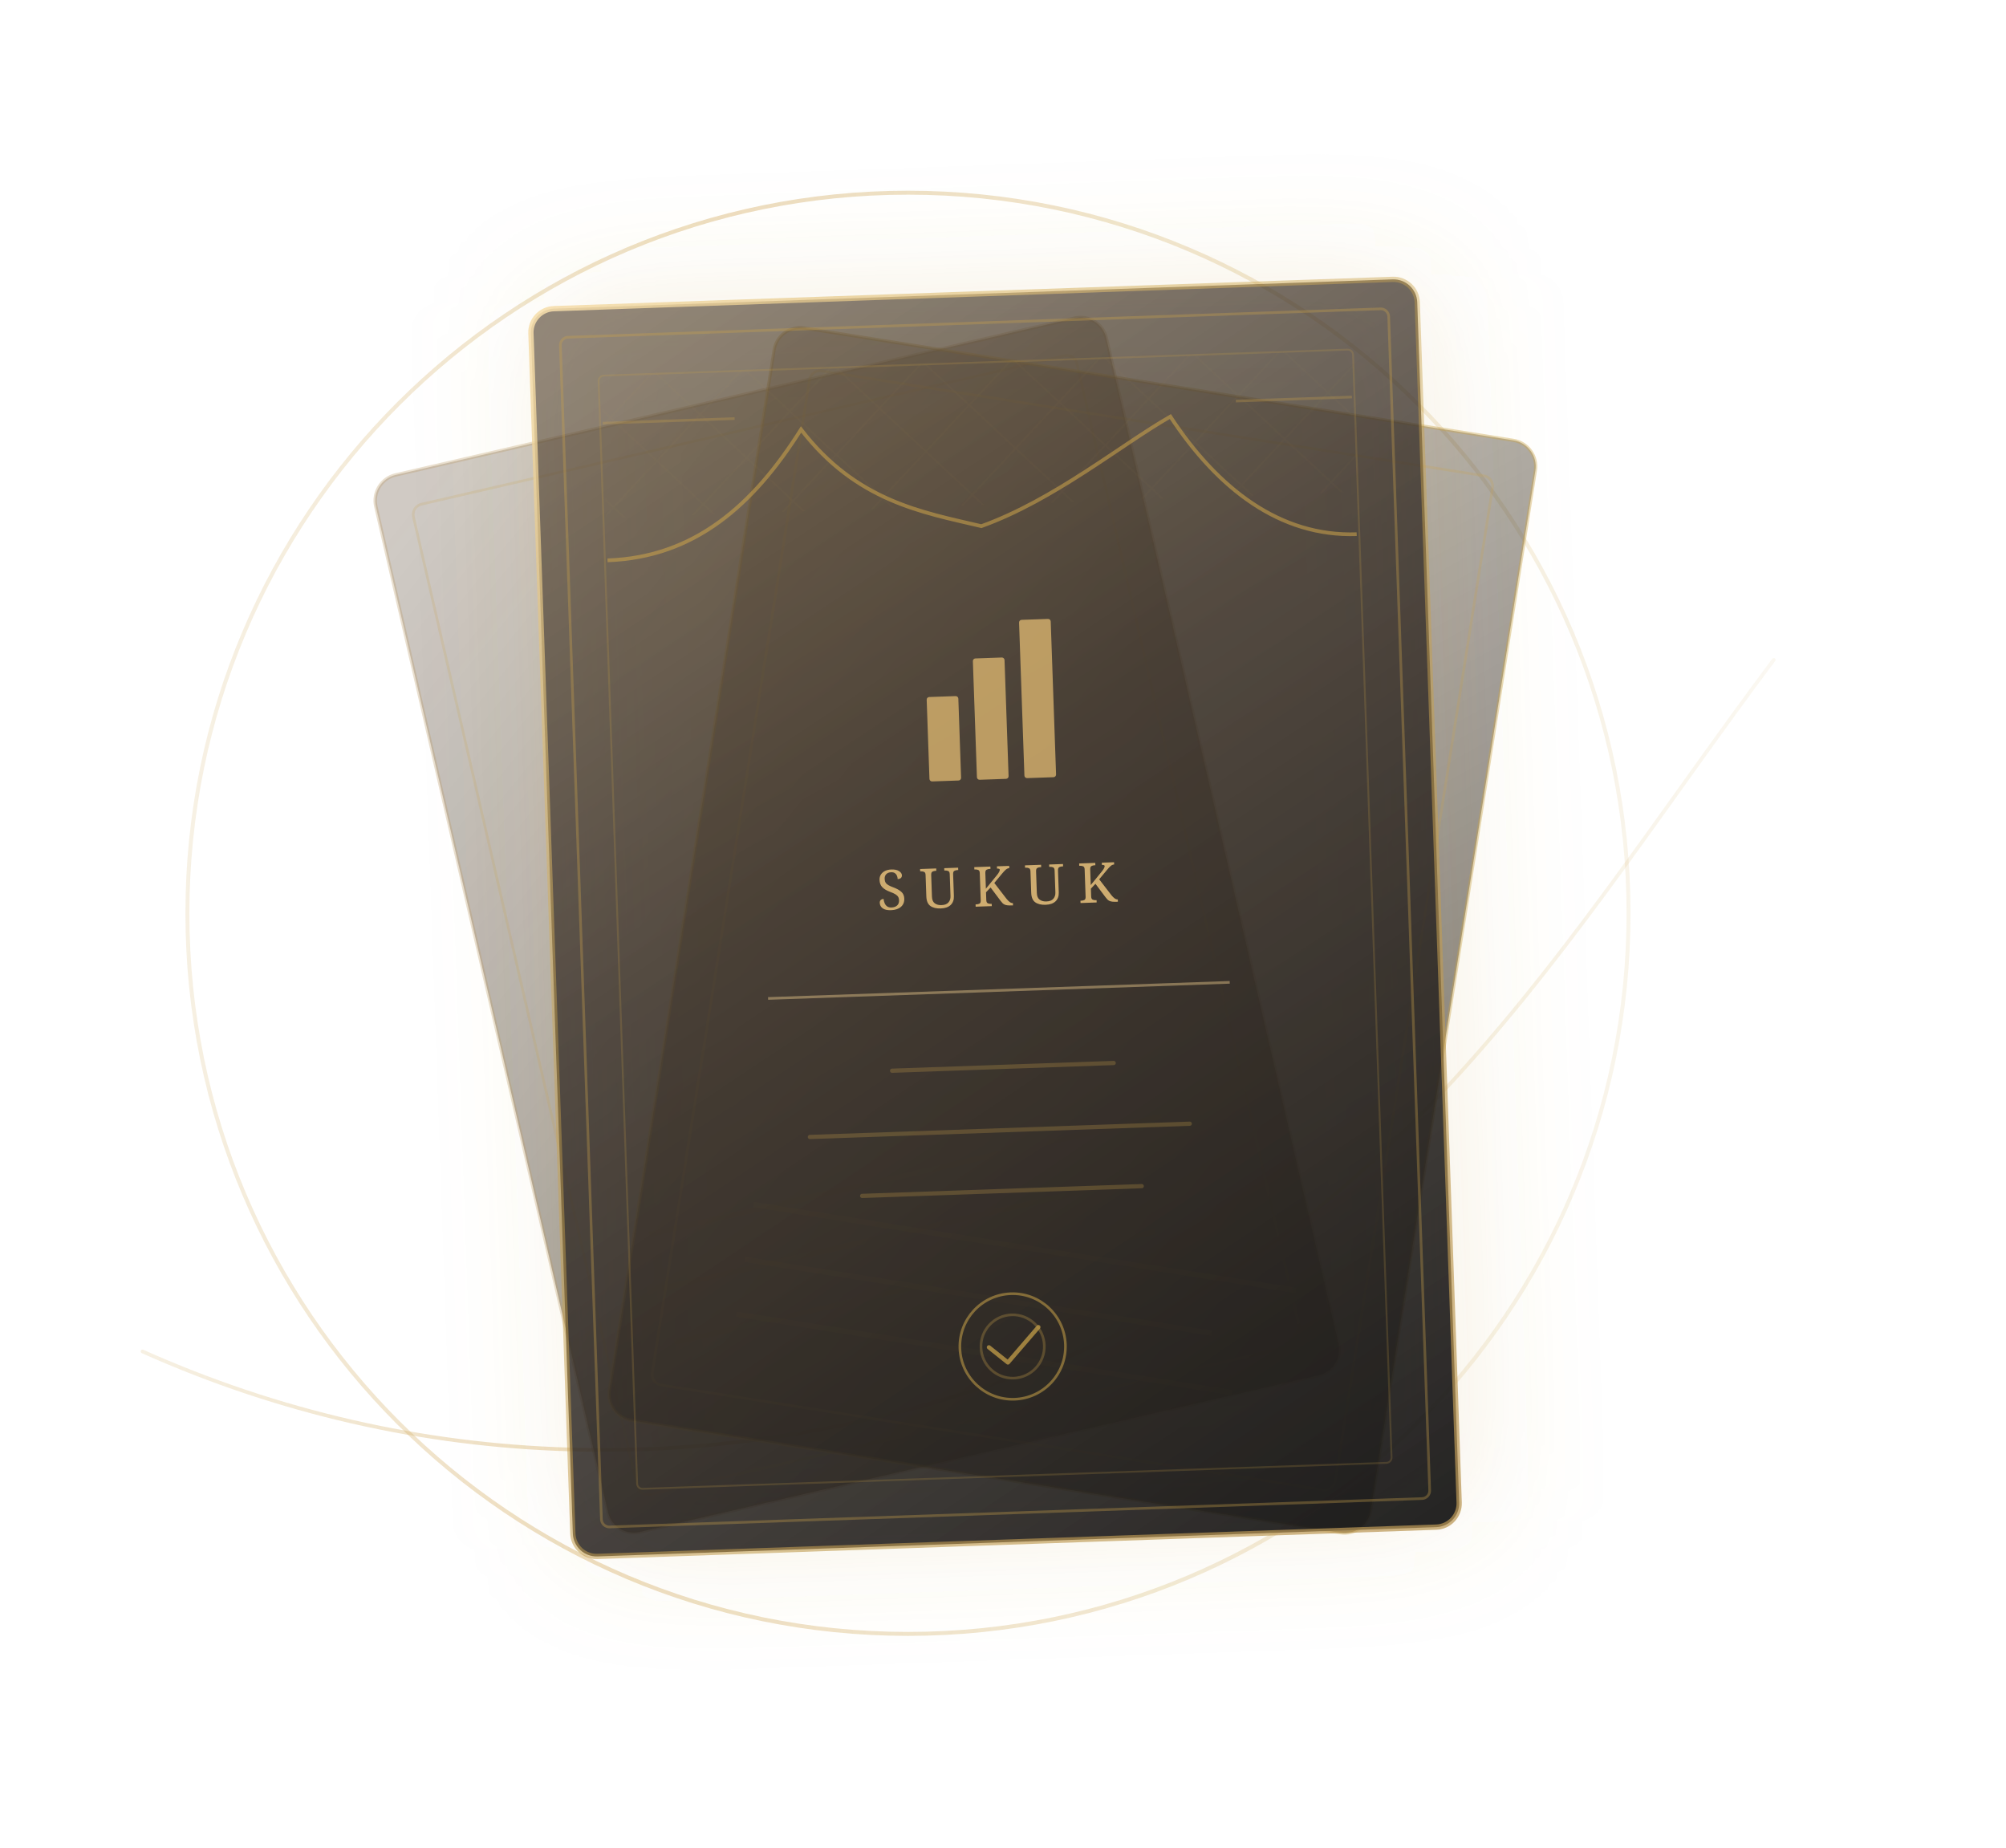
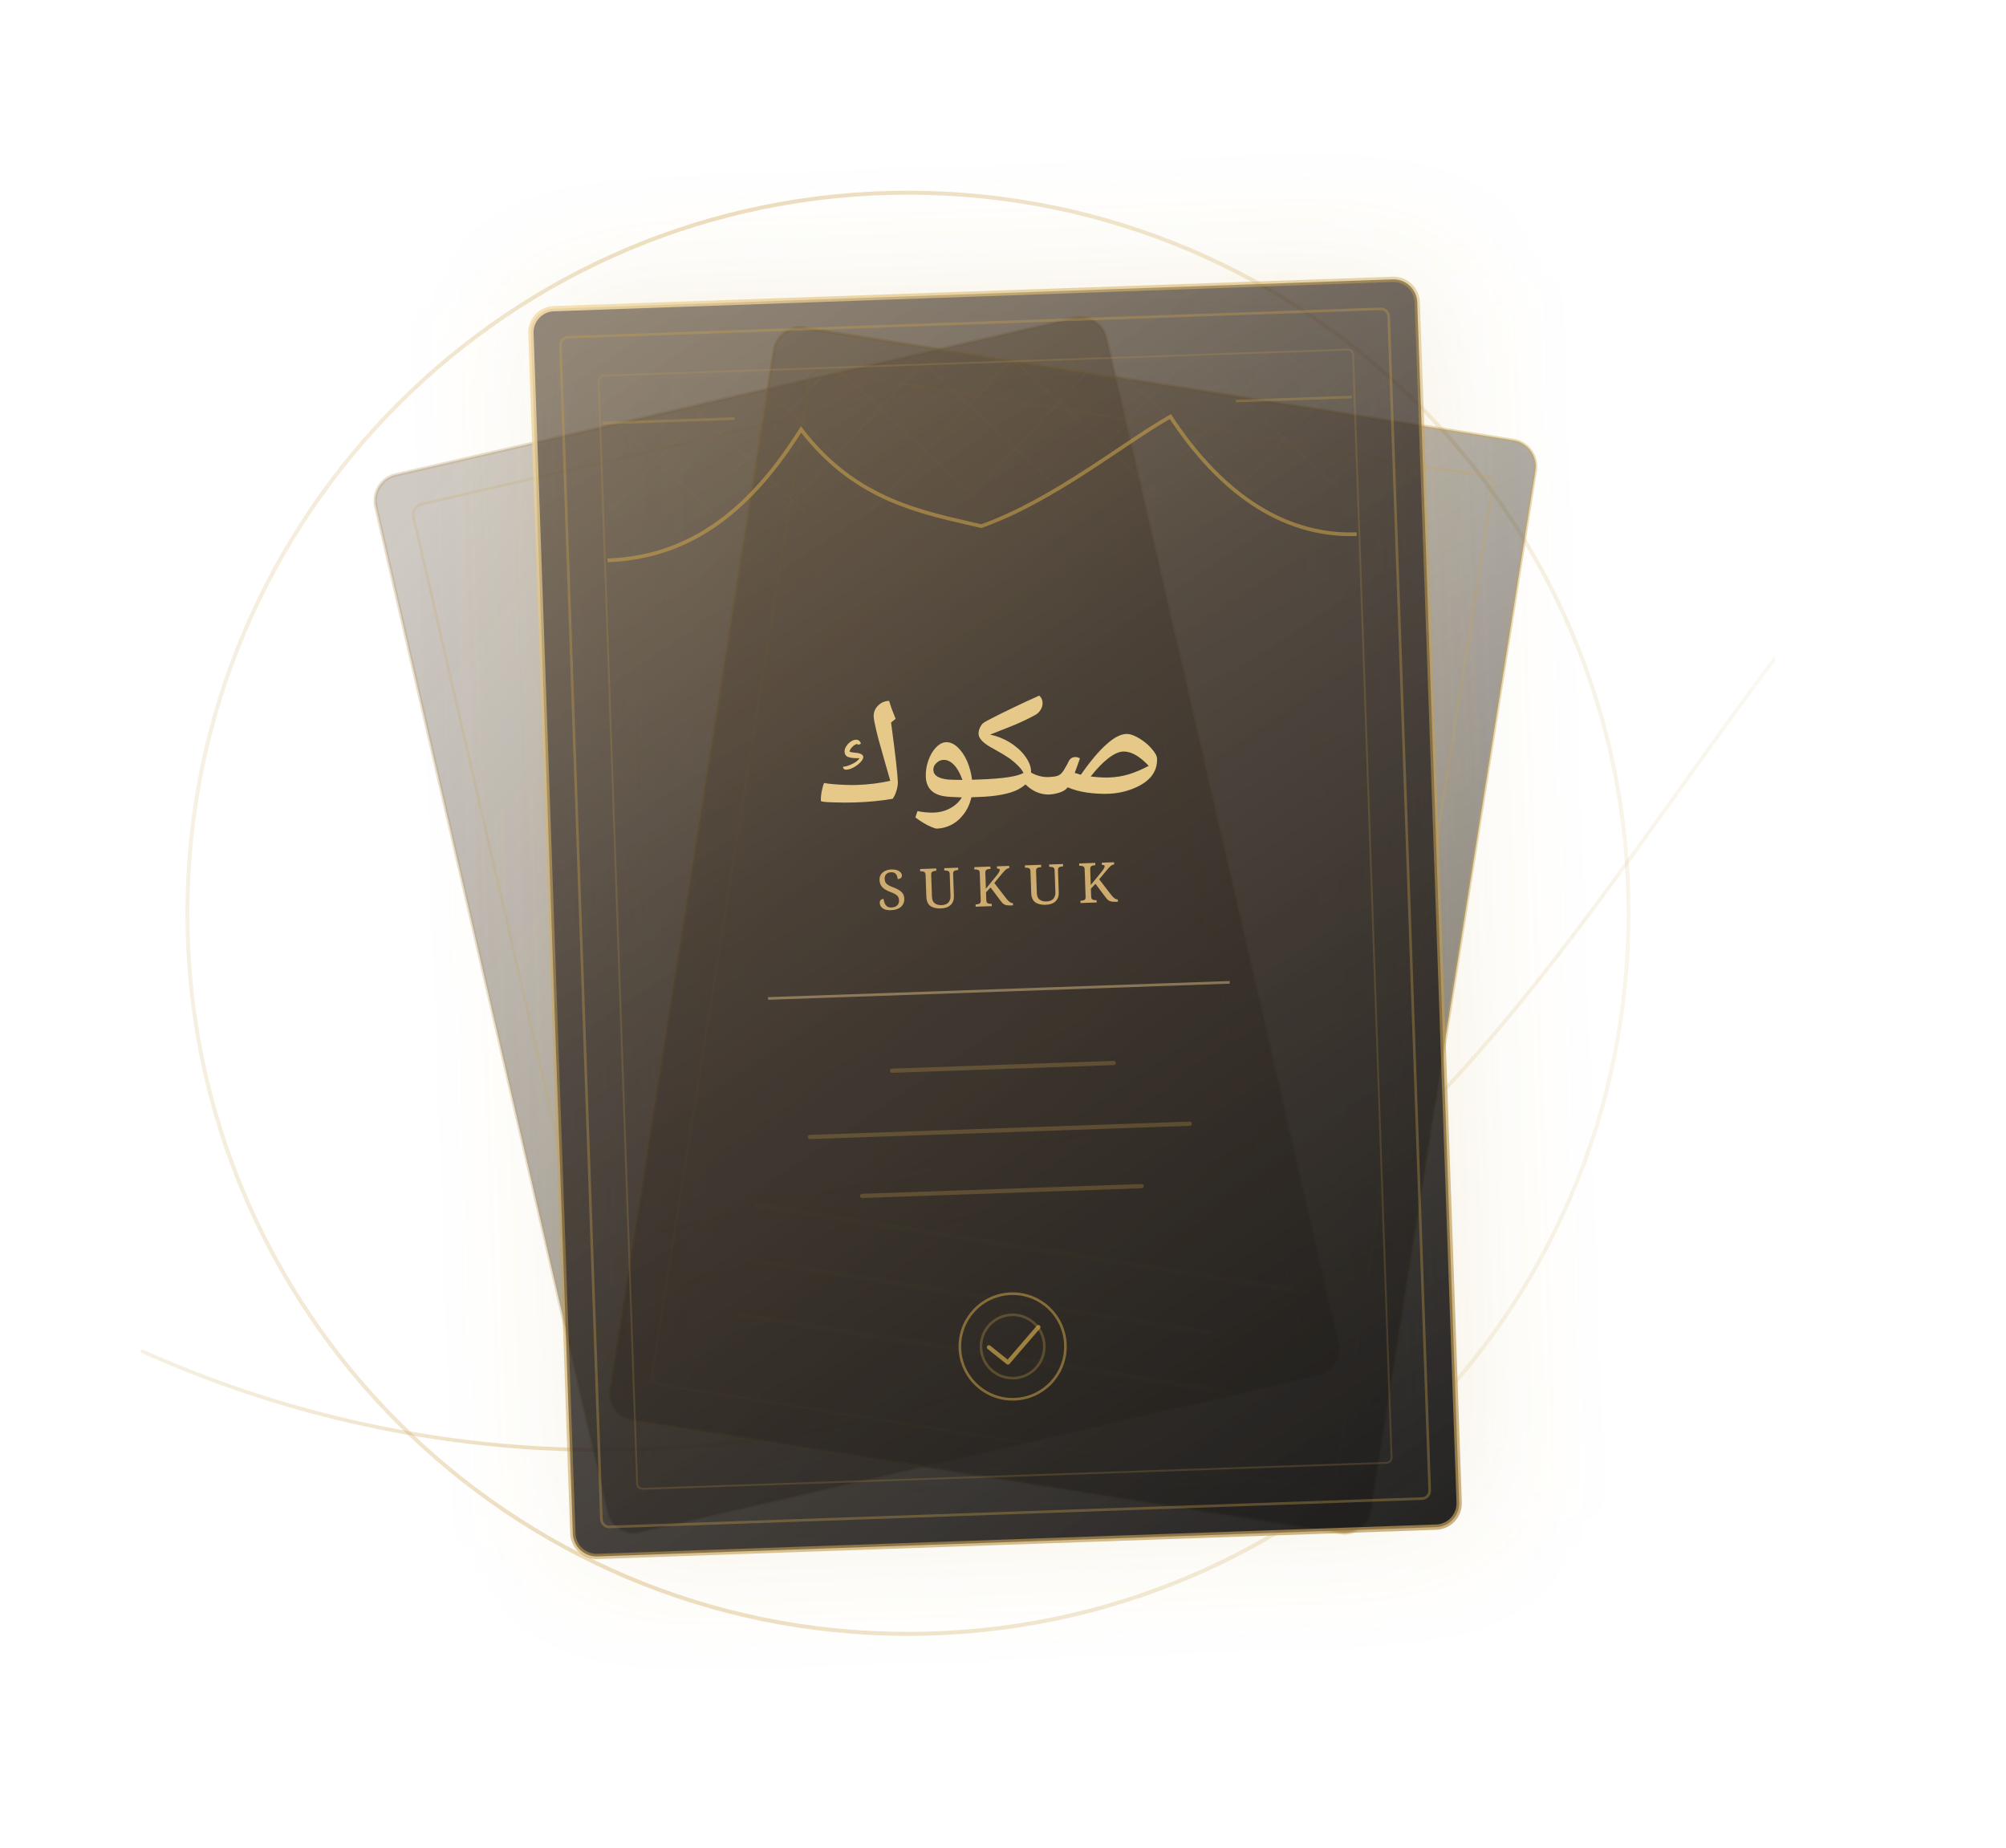
<svg xmlns="http://www.w3.org/2000/svg" width="760" height="700" viewBox="0 0 760 700" fill="none" role="img" aria-labelledby="title desc">
  <defs>
    <linearGradient id="orbit" x1="-10" y1="250" x2="740" y2="330" gradientUnits="userSpaceOnUse">
      <stop stop-color="#C9A24A" stop-opacity=".03" />
      <stop offset=".35" stop-color="#D5AE68" stop-opacity=".42" />
      <stop offset=".7" stop-color="#C9A24A" stop-opacity=".20" />
      <stop offset="1" stop-color="#C9A24A" stop-opacity=".01" />
    </linearGradient>
    <linearGradient id="paper" x1="242" y1="118" x2="541" y2="603" gradientUnits="userSpaceOnUse">
      <stop stop-color="#5B4B37" stop-opacity=".66" />
      <stop offset=".37" stop-color="#382F28" stop-opacity=".78" />
      <stop offset="1" stop-color="#181818" stop-opacity=".96" />
    </linearGradient>
    <linearGradient id="edge" x1="208" y1="115" x2="580" y2="580" gradientUnits="userSpaceOnUse">
      <stop stop-color="#F6DEAC" stop-opacity=".88" />
      <stop offset=".36" stop-color="#C9A24A" stop-opacity=".42" />
      <stop offset="1" stop-color="#B99656" stop-opacity=".75" />
    </linearGradient>
    <linearGradient id="back" x1="185" y1="160" x2="510" y2="576" gradientUnits="userSpaceOnUse">
      <stop stop-color="#63513D" stop-opacity=".30" />
      <stop offset="1" stop-color="#1E1E1E" stop-opacity=".65" />
    </linearGradient>
    <radialGradient id="glow">
      <stop stop-color="#C9A24A" stop-opacity=".13" />
      <stop offset="1" stop-color="#C9A24A" stop-opacity="0" />
    </radialGradient>
    <filter id="softShadow" x="0" y="0" width="760" height="700" filterUnits="userSpaceOnUse">
      <feGaussianBlur stdDeviation="24" />
    </filter>
    <pattern id="grille" width="34" height="34" patternUnits="userSpaceOnUse">
      <path d="M17 0L34 17L17 34L0 17Z" stroke="#C9A24A" stroke-opacity=".21" stroke-width=".7" />
    </pattern>
  </defs>
  <circle cx="344" cy="346" r="273" stroke="url(#orbit)" stroke-width="1.5" />
  <path d="M54 512C157 558 272 562 386 521C531 470 594 354 672 250" stroke="url(#orbit)" stroke-width="1.4" stroke-linecap="round" />
  <g transform="rotate(-13 334 355)">
    <rect x="184" y="143" width="284" height="411" rx="10" fill="url(#back)" stroke="#B99A65" stroke-opacity=".31" stroke-width="1.3" />
    <rect x="197" y="156" width="258" height="385" rx="4" stroke="#C9A24A" stroke-opacity=".18" />
    <path d="M223 445H422M223 466H394M223 487H410" stroke="#C9A24A" stroke-opacity=".18" stroke-width="2" />
  </g>
  <g transform="rotate(9 418 368)">
    <rect x="258" y="145" width="292" height="419" rx="10" fill="url(#back)" stroke="#C9A24A" stroke-opacity=".4" stroke-width="1.2" />
    <rect x="273" y="160" width="262" height="389" rx="4" stroke="#C9A24A" stroke-opacity=".23" />
    <path d="M301 476H509M301 497H480M301 518H491" stroke="#C9A24A" stroke-opacity=".16" stroke-width="2" />
  </g>
  <g transform="rotate(-2 384 348)">
    <rect x="214" y="109" width="336" height="473" rx="11" fill="#C9A24A" fill-opacity=".16" filter="url(#softShadow)" />
    <rect x="209" y="111" width="336" height="473" rx="9" fill="url(#paper)" stroke="url(#edge)" stroke-width="2" />
    <rect x="220" y="122" width="314" height="451" rx="3" stroke="#C9A24A" stroke-opacity=".35" stroke-width="1" />
    <rect x="234" y="137" width="286" height="422" rx="2" stroke="#C9A24A" stroke-opacity=".2" stroke-width=".7" />
    <path d="M235 207C268 207 291 188 310 160C330 188 355 193 377 199C405 190 431 170 450 160C467 188 490 207 519 207" stroke="#C9A24A" stroke-opacity=".57" stroke-width="1.4" />
    <path d="M235 155H285M475 155H519" stroke="#C9A24A" stroke-opacity=".3" />
    <rect x="235" y="137" width="285" height="54" fill="url(#grille)" opacity=".12" />
-     <g fill="#D8B36E" fill-opacity=".8">
-       <rect x="354" y="263" width="12" height="32" rx="1" />
-       <rect x="372" y="249" width="12" height="46" rx="1" />
-       <rect x="390" y="235" width="12" height="60" rx="1" />
-     </g>
+     <text x="377" y="302" text-anchor="middle" direction="rtl" xml:lang="ar" font-family="Noto Naskh Arabic, Amiri, Tahoma, Arial, sans-serif" font-size="56" font-weight="600" fill="#E6C989" letter-spacing="0">صكوك</text>
    <text x="378" y="343" font-family="Georgia, serif" font-size="21" letter-spacing="5" text-anchor="middle" fill="#CEAC70">SUKUK</text>
    <path d="M290 375H465" stroke="#D9BA83" stroke-opacity=".5" stroke-width="1" />
    <path d="M336 404H420M304 428H448M323 451H429" stroke="#C9A24A" stroke-opacity=".27" stroke-width="1.6" stroke-linecap="round" />
    <circle cx="378" cy="510" r="20" stroke="#C9A24A" stroke-opacity=".55" />
    <circle cx="378" cy="510" r="12" stroke="#C9A24A" stroke-opacity=".3" />
    <path d="M369 510L376 516L388 503" stroke="#C9A24A" stroke-opacity=".72" stroke-width="1.6" stroke-linecap="round" stroke-linejoin="round" />
  </g>
</svg>
